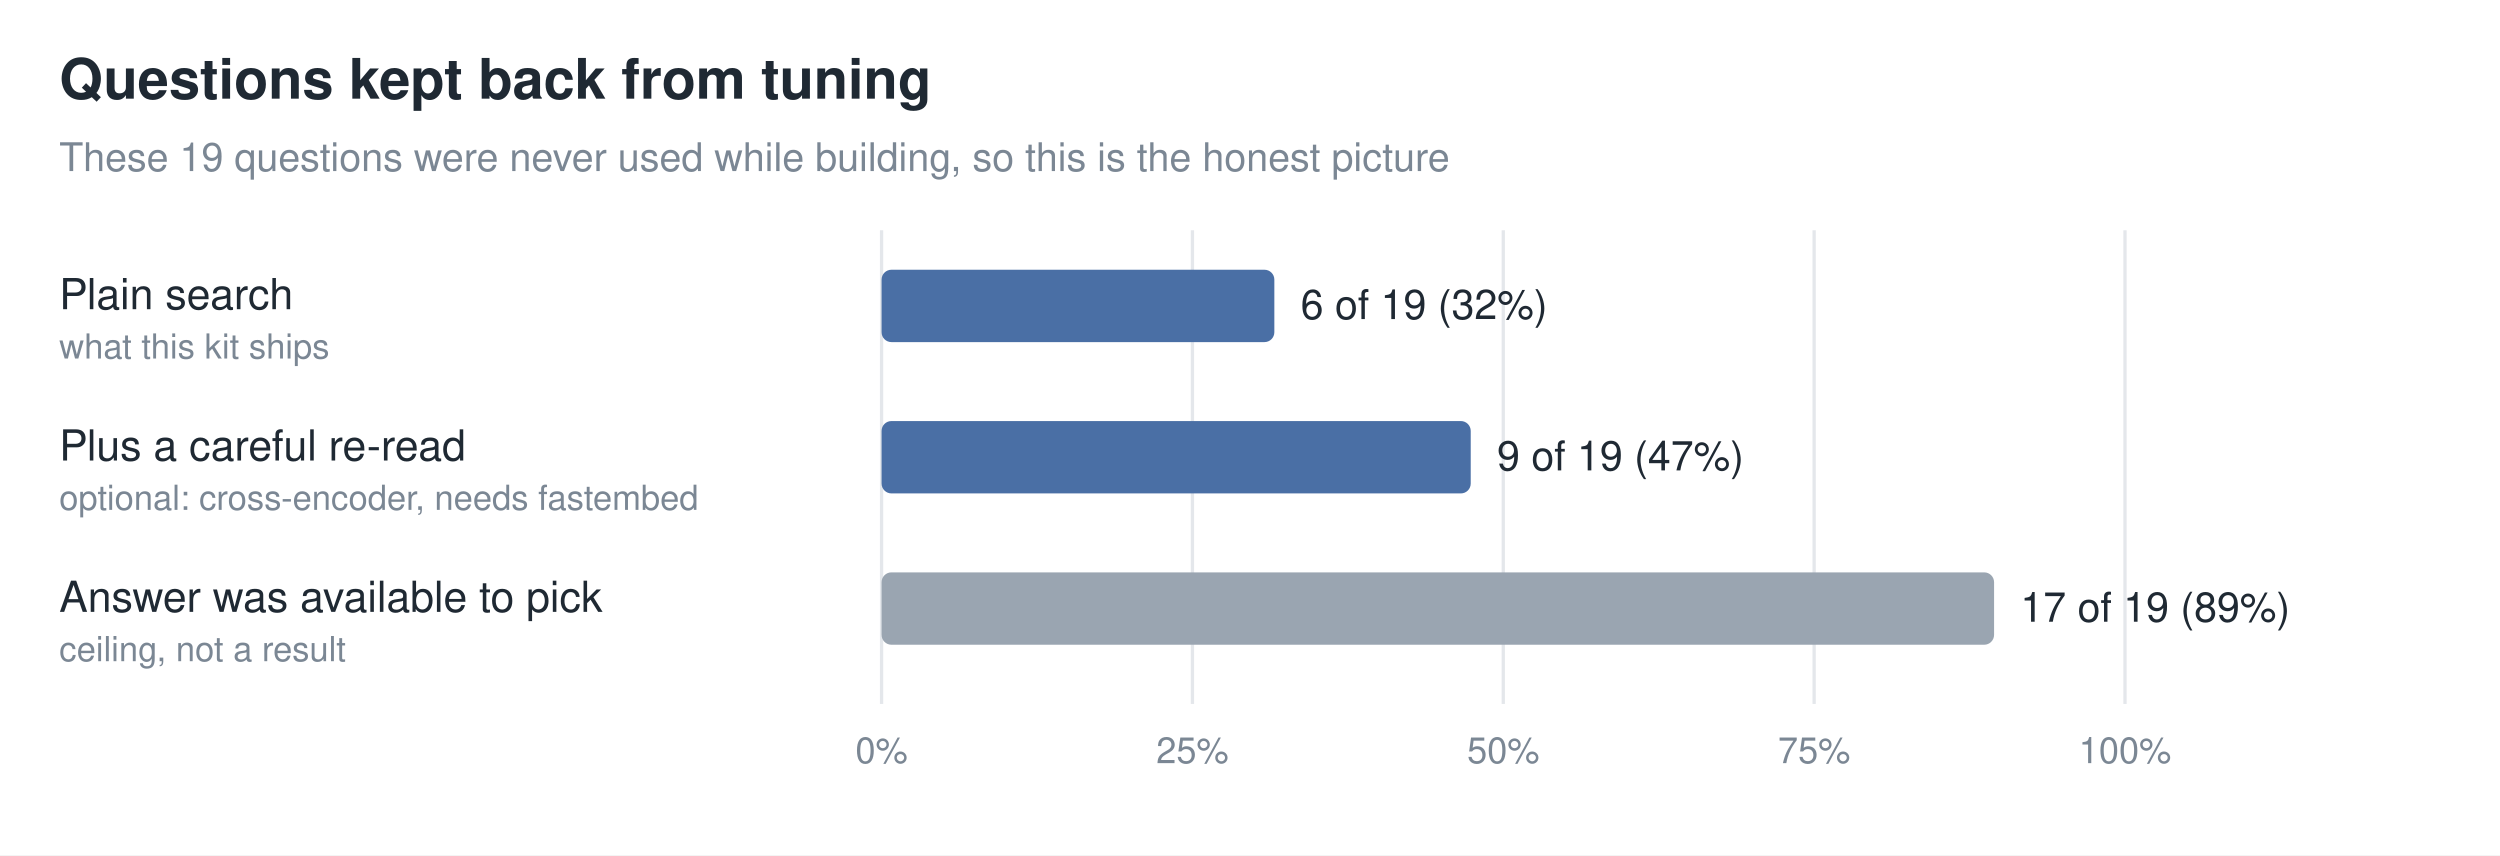
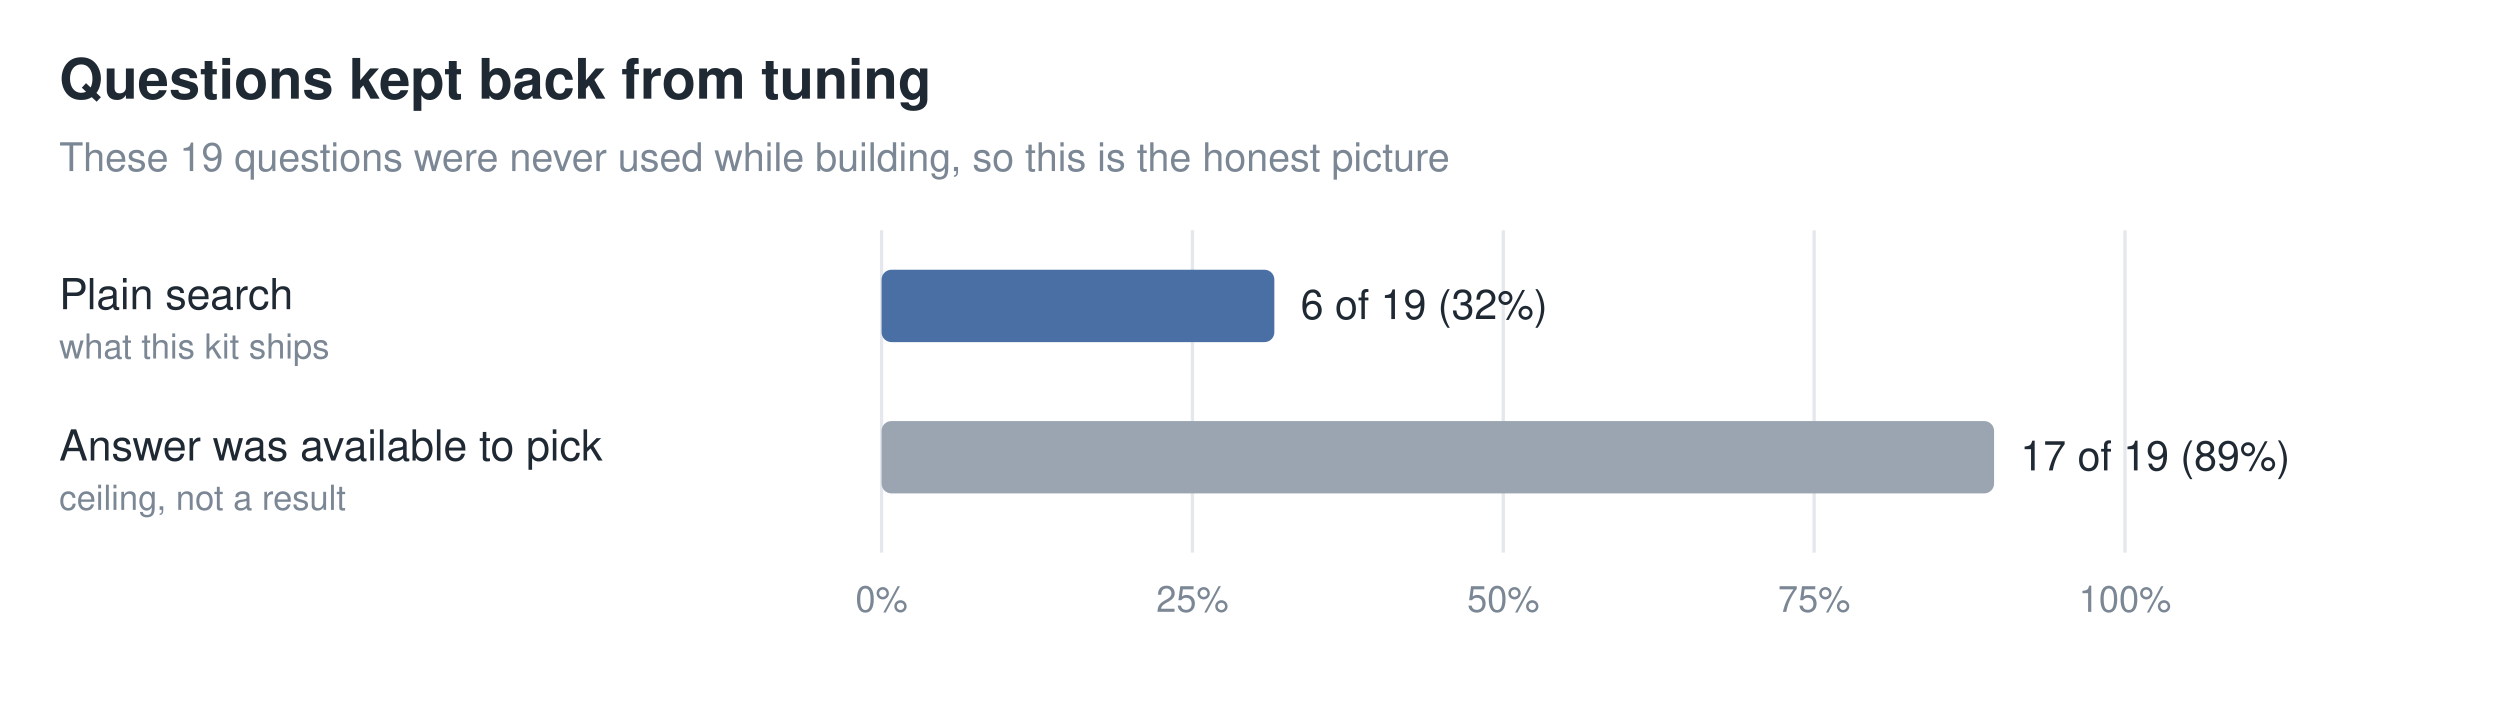
- <svg xmlns="http://www.w3.org/2000/svg" width="760" height="260" viewBox="0 0 760 260" role="img" aria-label="Questions kept back from tuning">
-   <rect width="760" height="260" fill="white" />
+ <svg xmlns="http://www.w3.org/2000/svg" width="760" height="214" viewBox="0 0 760 214" role="img" aria-label="Questions kept back from tuning">
+   <rect width="760" height="214" fill="white" />
  <text x="18" y="30" font-family="-apple-system,BlinkMacSystemFont,Segoe UI,Helvetica,Arial,sans-serif" font-size="17" font-weight="600" fill="#1f2933">Questions kept back from tuning</text>
  <text x="18" y="52" font-family="-apple-system,BlinkMacSystemFont,Segoe UI,Helvetica,Arial,sans-serif" font-size="12" fill="#7b8794">These 19 questions were never used while building, so this is the honest picture</text>
-   <line x1="268.0" y1="70" x2="268.0" y2="214" stroke="#e4e7eb" stroke-width="1" />
-   <text x="268.0" y="232" font-family="-apple-system,BlinkMacSystemFont,Segoe UI,Helvetica,Arial,sans-serif" font-size="11" fill="#7b8794" text-anchor="middle">0%</text>
-   <line x1="362.5" y1="70" x2="362.5" y2="214" stroke="#e4e7eb" stroke-width="1" />
-   <text x="362.5" y="232" font-family="-apple-system,BlinkMacSystemFont,Segoe UI,Helvetica,Arial,sans-serif" font-size="11" fill="#7b8794" text-anchor="middle">25%</text>
-   <line x1="457.0" y1="70" x2="457.0" y2="214" stroke="#e4e7eb" stroke-width="1" />
-   <text x="457.0" y="232" font-family="-apple-system,BlinkMacSystemFont,Segoe UI,Helvetica,Arial,sans-serif" font-size="11" fill="#7b8794" text-anchor="middle">50%</text>
-   <line x1="551.5" y1="70" x2="551.5" y2="214" stroke="#e4e7eb" stroke-width="1" />
-   <text x="551.5" y="232" font-family="-apple-system,BlinkMacSystemFont,Segoe UI,Helvetica,Arial,sans-serif" font-size="11" fill="#7b8794" text-anchor="middle">75%</text>
-   <line x1="646.0" y1="70" x2="646.0" y2="214" stroke="#e4e7eb" stroke-width="1" />
-   <text x="646.0" y="232" font-family="-apple-system,BlinkMacSystemFont,Segoe UI,Helvetica,Arial,sans-serif" font-size="11" fill="#7b8794" text-anchor="middle">100%</text>
+   <line x1="268.0" y1="70" x2="268.0" y2="168" stroke="#e4e7eb" stroke-width="1" />
+   <text x="268.0" y="186" font-family="-apple-system,BlinkMacSystemFont,Segoe UI,Helvetica,Arial,sans-serif" font-size="11" fill="#7b8794" text-anchor="middle">0%</text>
+   <line x1="362.5" y1="70" x2="362.5" y2="168" stroke="#e4e7eb" stroke-width="1" />
+   <text x="362.5" y="186" font-family="-apple-system,BlinkMacSystemFont,Segoe UI,Helvetica,Arial,sans-serif" font-size="11" fill="#7b8794" text-anchor="middle">25%</text>
+   <line x1="457.0" y1="70" x2="457.0" y2="168" stroke="#e4e7eb" stroke-width="1" />
+   <text x="457.0" y="186" font-family="-apple-system,BlinkMacSystemFont,Segoe UI,Helvetica,Arial,sans-serif" font-size="11" fill="#7b8794" text-anchor="middle">50%</text>
+   <line x1="551.5" y1="70" x2="551.5" y2="168" stroke="#e4e7eb" stroke-width="1" />
+   <text x="551.5" y="186" font-family="-apple-system,BlinkMacSystemFont,Segoe UI,Helvetica,Arial,sans-serif" font-size="11" fill="#7b8794" text-anchor="middle">75%</text>
+   <line x1="646.0" y1="70" x2="646.0" y2="168" stroke="#e4e7eb" stroke-width="1" />
+   <text x="646.0" y="186" font-family="-apple-system,BlinkMacSystemFont,Segoe UI,Helvetica,Arial,sans-serif" font-size="11" fill="#7b8794" text-anchor="middle">100%</text>
  <text x="18" y="94" font-family="-apple-system,BlinkMacSystemFont,Segoe UI,Helvetica,Arial,sans-serif" font-size="13" fill="#1f2933">Plain search</text>
  <text x="18" y="109" font-family="-apple-system,BlinkMacSystemFont,Segoe UI,Helvetica,Arial,sans-serif" font-size="10.5" fill="#7b8794">what this kit ships</text>
  <rect x="268" y="82" width="119.4" height="22" rx="3" fill="#4a6fa5" />
  <text x="395.4" y="97" font-family="-apple-system,BlinkMacSystemFont,Segoe UI,Helvetica,Arial,sans-serif" font-size="12.5" font-weight="500" fill="#1f2933">6 of 19 (32%)</text>
-   <text x="18" y="140" font-family="-apple-system,BlinkMacSystemFont,Segoe UI,Helvetica,Arial,sans-serif" font-size="13" fill="#1f2933">Plus a careful re-read</text>
-   <text x="18" y="155" font-family="-apple-system,BlinkMacSystemFont,Segoe UI,Helvetica,Arial,sans-serif" font-size="10.5" fill="#7b8794">optional: cross-encoder, needs fastembed</text>
-   <rect x="268" y="128" width="179.1" height="22" rx="3" fill="#4a6fa5" />
-   <text x="455.1" y="143" font-family="-apple-system,BlinkMacSystemFont,Segoe UI,Helvetica,Arial,sans-serif" font-size="12.5" font-weight="500" fill="#1f2933">9 of 19 (47%)</text>
-   <text x="18" y="186" font-family="-apple-system,BlinkMacSystemFont,Segoe UI,Helvetica,Arial,sans-serif" font-size="13" fill="#1f2933">Answer was available to pick</text>
-   <text x="18" y="201" font-family="-apple-system,BlinkMacSystemFont,Segoe UI,Helvetica,Arial,sans-serif" font-size="10.5" fill="#7b8794">ceiling, not a result</text>
-   <rect x="268" y="174" width="338.2" height="22" rx="3" fill="#9aa5b1" />
-   <text x="614.2" y="189" font-family="-apple-system,BlinkMacSystemFont,Segoe UI,Helvetica,Arial,sans-serif" font-size="12.5" font-weight="500" fill="#1f2933">17 of 19 (89%)</text>
+   <text x="18" y="140" font-family="-apple-system,BlinkMacSystemFont,Segoe UI,Helvetica,Arial,sans-serif" font-size="13" fill="#1f2933">Answer was available to pick</text>
+   <text x="18" y="155" font-family="-apple-system,BlinkMacSystemFont,Segoe UI,Helvetica,Arial,sans-serif" font-size="10.5" fill="#7b8794">ceiling, not a result</text>
+   <rect x="268" y="128" width="338.2" height="22" rx="3" fill="#9aa5b1" />
+   <text x="614.2" y="143" font-family="-apple-system,BlinkMacSystemFont,Segoe UI,Helvetica,Arial,sans-serif" font-size="12.5" font-weight="500" fill="#1f2933">17 of 19 (89%)</text>
</svg>
